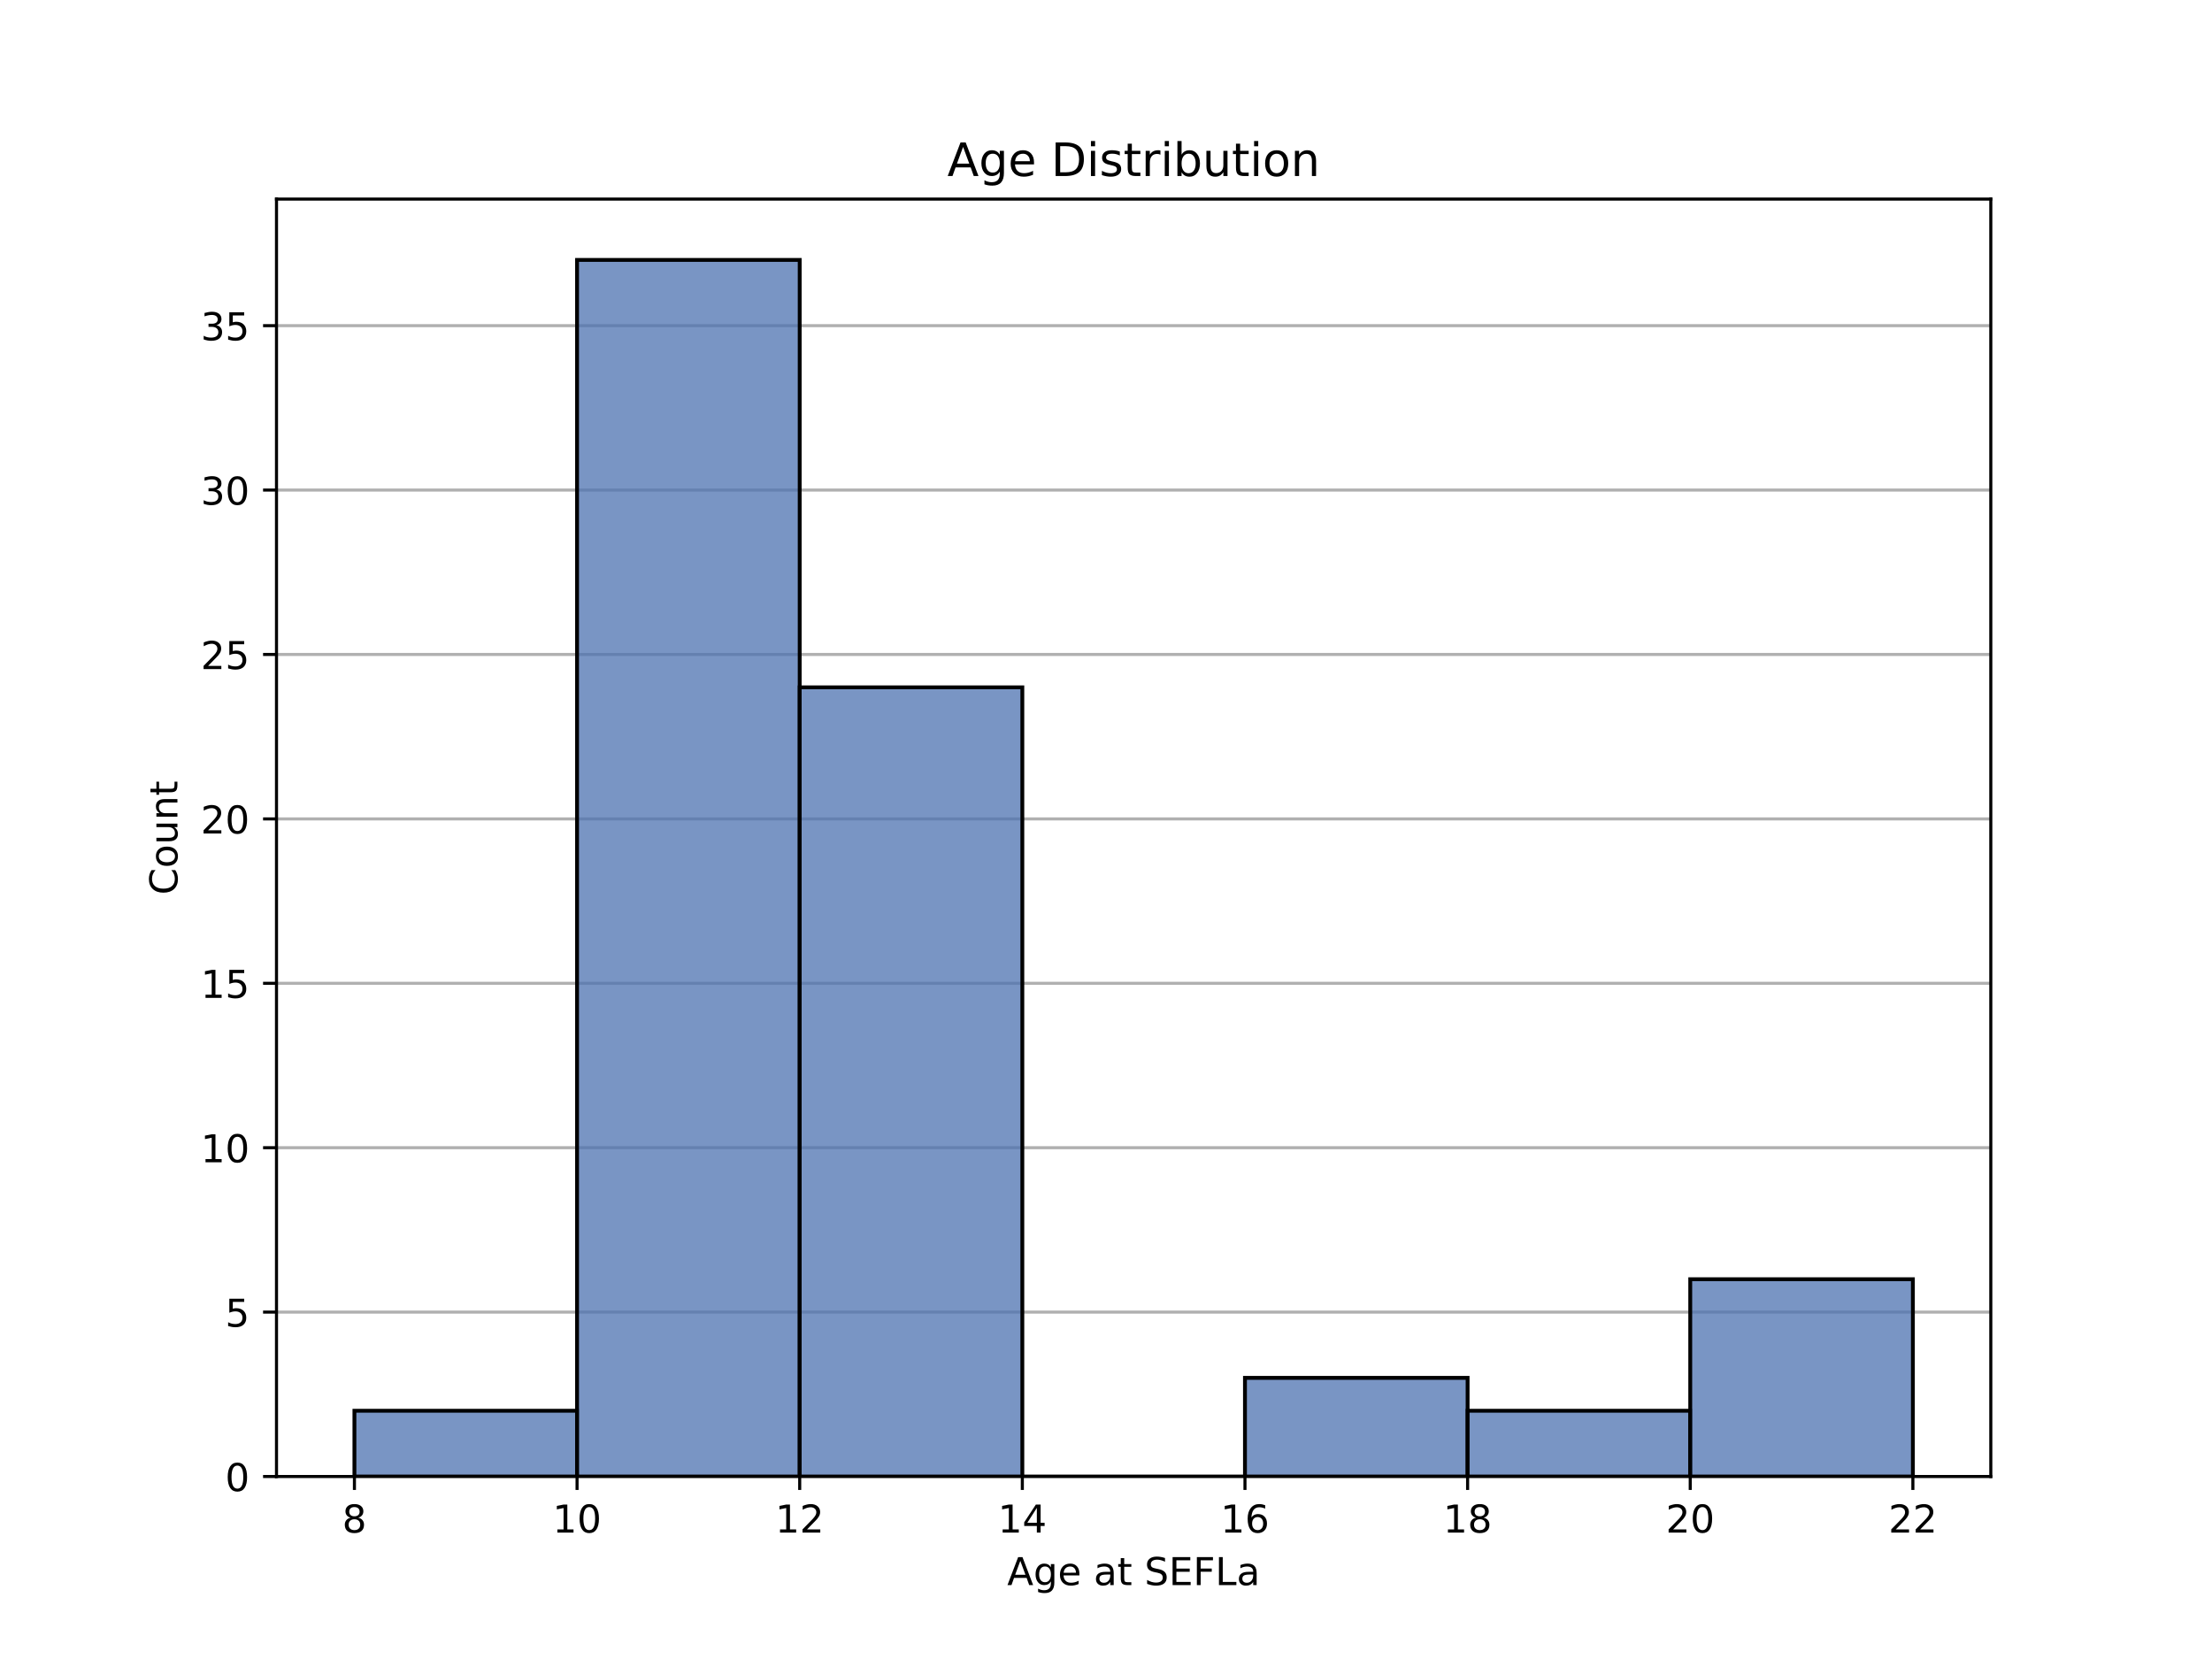
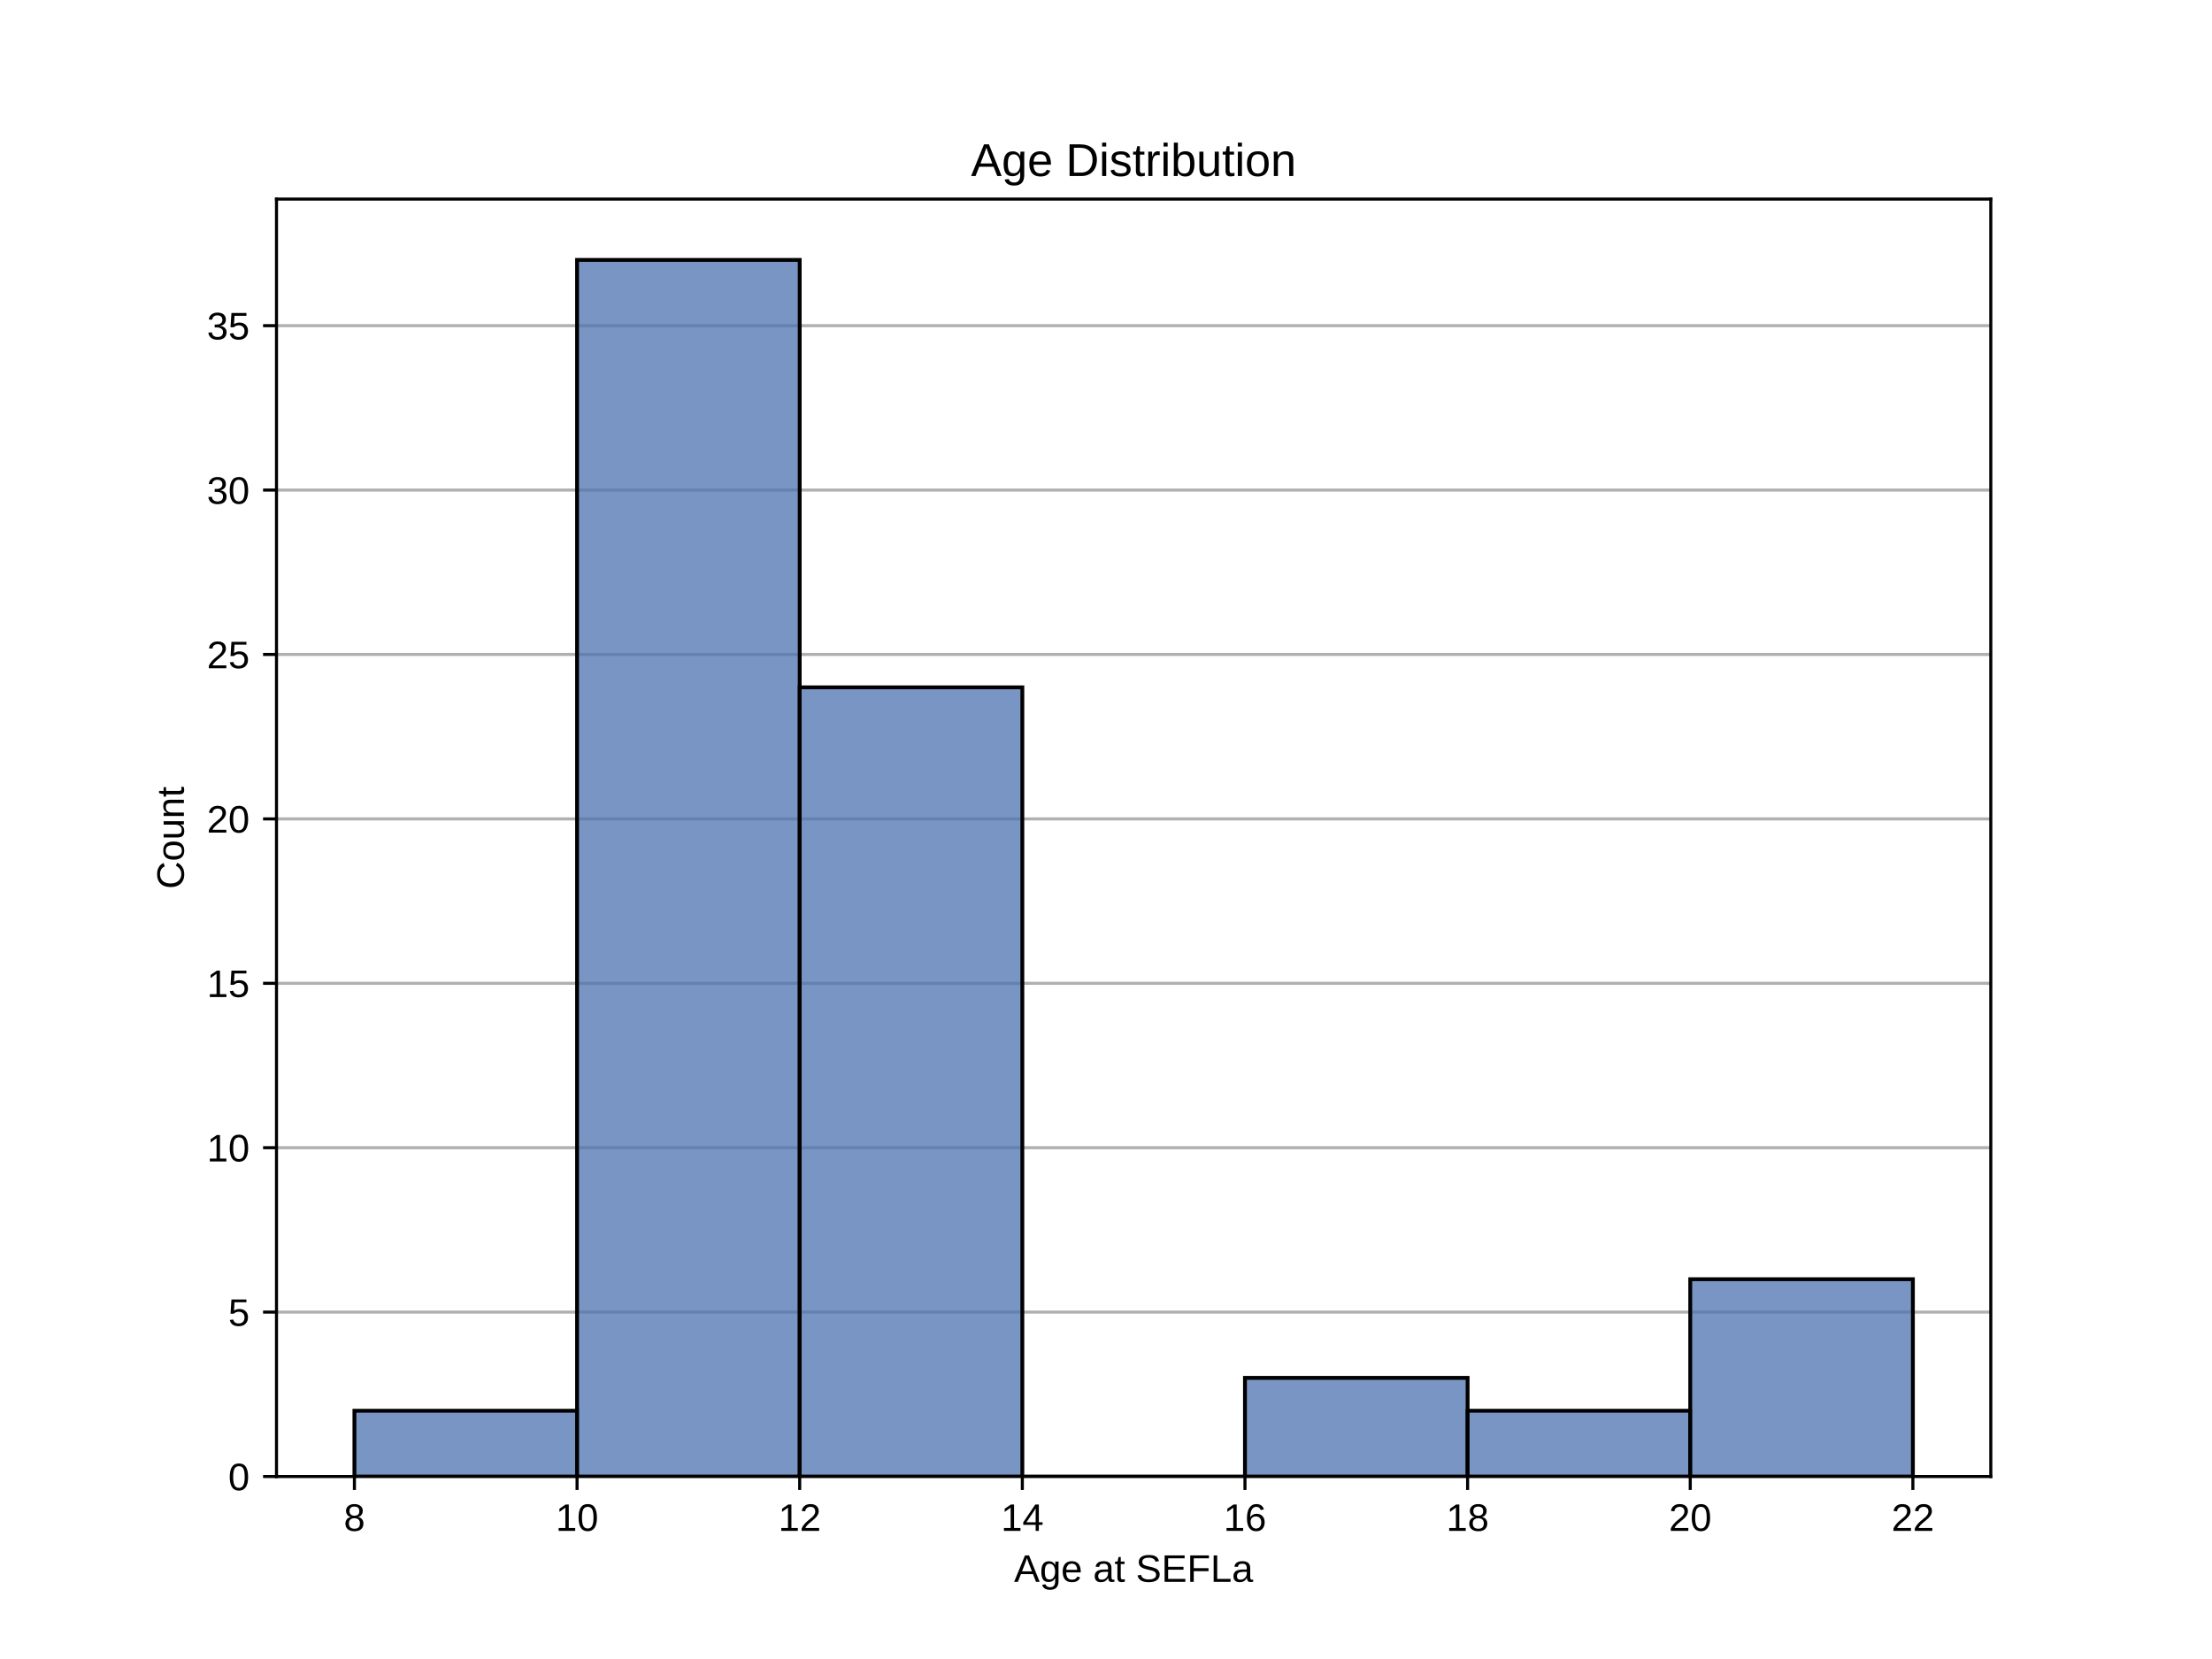
<svg xmlns="http://www.w3.org/2000/svg" xmlns:xlink="http://www.w3.org/1999/xlink" width="576pt" height="432pt" viewBox="0 0 576 432" version="1.1">
  <defs>
    <style type="text/css">*{stroke-linejoin: round; stroke-linecap: butt}</style>
  </defs>
  <g id="figure_1">
    <g id="patch_1">
      <path d="M 0 432  L 576 432  L 576 0  L 0 0  z " style="fill: #ffffff" />
    </g>
    <g id="axes_1">
      <g id="patch_2">
        <path d="M 72 384.48  L 518.4 384.48  L 518.4 51.84  L 72 51.84  z " style="fill: #ffffff" />
      </g>
      <g id="matplotlib.axis_1">
        <g id="xtick_1">
          <g id="line2d_1">
-             <path d="M 92.291 384.48  L 92.291 51.84  " clip-path="url(#p32efbaac5e)" style="fill: none; stroke: #000000; stroke-opacity: 0; stroke-width: 0.8; stroke-linecap: square" />
+             <path d="M 92.291 384.48  L 92.291 51.84  " clip-path="url(#p8a05928dc1)" style="fill: none; stroke: #000000; stroke-opacity: 0; stroke-width: 0.8; stroke-linecap: square" />
          </g>
          <g id="line2d_2">
            <defs>
-               <path id="m109234674a" d="M 0 0  L 0 3.5  " style="stroke: #000000; stroke-width: 0.8" />
+               <path id="mf468713d67" d="M 0 0  L 0 3.5  " style="stroke: #000000; stroke-width: 0.8" />
            </defs>
            <g>
-               <use xlink:href="#m109234674a" x="92.291" y="384.48" style="stroke: #000000; stroke-width: 0.8" />
+               <use xlink:href="#mf468713d67" x="92.291" y="384.48" style="stroke: #000000; stroke-width: 0.8" />
            </g>
          </g>
          <g id="text_1">
-             <g transform="translate(89.10966 399.0784) scale(0.1 -0.1)">
-               <defs>
-                 <path id="DejaVuSans-38" d="M 2034 2216  Q 1584 2216 1326 1975  Q 1069 1734 1069 1313  Q 1069 891 1326 650  Q 1584 409 2034 409  Q 2484 409 2743 651  Q 3003 894 3003 1313  Q 3003 1734 2745 1975  Q 2488 2216 2034 2216  z M 1403 2484  Q 997 2584 770 2862  Q 544 3141 544 3541  Q 544 4100 942 4425  Q 1341 4750 2034 4750  Q 2731 4750 3128 4425  Q 3525 4100 3525 3541  Q 3525 3141 3298 2862  Q 3072 2584 2669 2484  Q 3125 2378 3379 2068  Q 3634 1759 3634 1313  Q 3634 634 3220 271  Q 2806 -91 2034 -91  Q 1263 -91 848 271  Q 434 634 434 1313  Q 434 1759 690 2068  Q 947 2378 1403 2484  z M 1172 3481  Q 1172 3119 1398 2916  Q 1625 2713 2034 2713  Q 2441 2713 2670 2916  Q 2900 3119 2900 3481  Q 2900 3844 2670 4047  Q 2441 4250 2034 4250  Q 1625 4250 1398 4047  Q 1172 3844 1172 3481  z " transform="scale(0.015625)" />
-               </defs>
-               <use xlink:href="#DejaVuSans-38" />
-             </g>
+             <text style="font-size: 10px; font-family: 'Arial', 'Helvetica', 'DejaVu Sans', sans-serif; text-anchor: middle" x="92.291" y="398.638" transform="rotate(-0 92.29091 398.6378)">8</text>
          </g>
        </g>
        <g id="xtick_2">
          <g id="line2d_3">
-             <path d="M 150.265 384.48  L 150.265 51.84  " clip-path="url(#p32efbaac5e)" style="fill: none; stroke: #000000; stroke-opacity: 0; stroke-width: 0.8; stroke-linecap: square" />
+             <path d="M 150.265 384.48  L 150.265 51.84  " clip-path="url(#p8a05928dc1)" style="fill: none; stroke: #000000; stroke-opacity: 0; stroke-width: 0.8; stroke-linecap: square" />
          </g>
          <g id="line2d_4">
            <g>
-               <use xlink:href="#m109234674a" x="150.265" y="384.48" style="stroke: #000000; stroke-width: 0.8" />
+               <use xlink:href="#mf468713d67" x="150.265" y="384.48" style="stroke: #000000; stroke-width: 0.8" />
            </g>
          </g>
          <g id="text_2">
-             <g transform="translate(143.9024 399.0784) scale(0.1 -0.1)">
-               <defs>
-                 <path id="DejaVuSans-31" d="M 794 531  L 1825 531  L 1825 4091  L 703 3866  L 703 4441  L 1819 4666  L 2450 4666  L 2450 531  L 3481 531  L 3481 0  L 794 0  L 794 531  z " transform="scale(0.015625)" />
-                 <path id="DejaVuSans-30" d="M 2034 4250  Q 1547 4250 1301 3770  Q 1056 3291 1056 2328  Q 1056 1369 1301 889  Q 1547 409 2034 409  Q 2525 409 2770 889  Q 3016 1369 3016 2328  Q 3016 3291 2770 3770  Q 2525 4250 2034 4250  z M 2034 4750  Q 2819 4750 3233 4129  Q 3647 3509 3647 2328  Q 3647 1150 3233 529  Q 2819 -91 2034 -91  Q 1250 -91 836 529  Q 422 1150 422 2328  Q 422 3509 836 4129  Q 1250 4750 2034 4750  z " transform="scale(0.015625)" />
-               </defs>
-               <use xlink:href="#DejaVuSans-31" />
-               <use xlink:href="#DejaVuSans-30" x="63.623" />
-             </g>
+             <text style="font-size: 10px; font-family: 'Arial', 'Helvetica', 'DejaVu Sans', sans-serif; text-anchor: middle" x="150.265" y="398.638" transform="rotate(-0 150.2649 398.6378)">10</text>
          </g>
        </g>
        <g id="xtick_3">
          <g id="line2d_5">
-             <path d="M 208.239 384.48  L 208.239 51.84  " clip-path="url(#p32efbaac5e)" style="fill: none; stroke: #000000; stroke-opacity: 0; stroke-width: 0.8; stroke-linecap: square" />
+             <path d="M 208.239 384.48  L 208.239 51.84  " clip-path="url(#p8a05928dc1)" style="fill: none; stroke: #000000; stroke-opacity: 0; stroke-width: 0.8; stroke-linecap: square" />
          </g>
          <g id="line2d_6">
            <g>
-               <use xlink:href="#m109234674a" x="208.239" y="384.48" style="stroke: #000000; stroke-width: 0.8" />
+               <use xlink:href="#mf468713d67" x="208.239" y="384.48" style="stroke: #000000; stroke-width: 0.8" />
            </g>
          </g>
          <g id="text_3">
-             <g transform="translate(201.8765 399.0784) scale(0.1 -0.1)">
-               <defs>
-                 <path id="DejaVuSans-32" d="M 1228 531  L 3431 531  L 3431 0  L 469 0  L 469 531  Q 828 903 1448 1529  Q 2069 2156 2228 2338  Q 2531 2678 2651 2914  Q 2772 3150 2772 3378  Q 2772 3750 2511 3984  Q 2250 4219 1831 4219  Q 1534 4219 1204 4116  Q 875 4013 500 3803  L 500 4441  Q 881 4594 1212 4672  Q 1544 4750 1819 4750  Q 2544 4750 2975 4387  Q 3406 4025 3406 3419  Q 3406 3131 3298 2873  Q 3191 2616 2906 2266  Q 2828 2175 2409 1742  Q 1991 1309 1228 531  z " transform="scale(0.015625)" />
-               </defs>
-               <use xlink:href="#DejaVuSans-31" />
-               <use xlink:href="#DejaVuSans-32" x="63.623" />
-             </g>
+             <text style="font-size: 10px; font-family: 'Arial', 'Helvetica', 'DejaVu Sans', sans-serif; text-anchor: middle" x="208.239" y="398.638" transform="rotate(-0 208.239 398.6378)">12</text>
          </g>
        </g>
        <g id="xtick_4">
          <g id="line2d_7">
-             <path d="M 266.213 384.48  L 266.213 51.84  " clip-path="url(#p32efbaac5e)" style="fill: none; stroke: #000000; stroke-opacity: 0; stroke-width: 0.8; stroke-linecap: square" />
+             <path d="M 266.213 384.48  L 266.213 51.84  " clip-path="url(#p8a05928dc1)" style="fill: none; stroke: #000000; stroke-opacity: 0; stroke-width: 0.8; stroke-linecap: square" />
          </g>
          <g id="line2d_8">
            <g>
-               <use xlink:href="#m109234674a" x="266.213" y="384.48" style="stroke: #000000; stroke-width: 0.8" />
+               <use xlink:href="#mf468713d67" x="266.213" y="384.48" style="stroke: #000000; stroke-width: 0.8" />
            </g>
          </g>
          <g id="text_4">
-             <g transform="translate(259.8505 399.0784) scale(0.1 -0.1)">
-               <defs>
-                 <path id="DejaVuSans-34" d="M 2419 4116  L 825 1625  L 2419 1625  L 2419 4116  z M 2253 4666  L 3047 4666  L 3047 1625  L 3713 1625  L 3713 1100  L 3047 1100  L 3047 0  L 2419 0  L 2419 1100  L 313 1100  L 313 1709  L 2253 4666  z " transform="scale(0.015625)" />
-               </defs>
-               <use xlink:href="#DejaVuSans-31" />
-               <use xlink:href="#DejaVuSans-34" x="63.623" />
-             </g>
+             <text style="font-size: 10px; font-family: 'Arial', 'Helvetica', 'DejaVu Sans', sans-serif; text-anchor: middle" x="266.213" y="398.638" transform="rotate(-0 266.213 398.6378)">14</text>
          </g>
        </g>
        <g id="xtick_5">
          <g id="line2d_9">
-             <path d="M 324.187 384.48  L 324.187 51.84  " clip-path="url(#p32efbaac5e)" style="fill: none; stroke: #000000; stroke-opacity: 0; stroke-width: 0.8; stroke-linecap: square" />
+             <path d="M 324.187 384.48  L 324.187 51.84  " clip-path="url(#p8a05928dc1)" style="fill: none; stroke: #000000; stroke-opacity: 0; stroke-width: 0.8; stroke-linecap: square" />
          </g>
          <g id="line2d_10">
            <g>
-               <use xlink:href="#m109234674a" x="324.187" y="384.48" style="stroke: #000000; stroke-width: 0.8" />
+               <use xlink:href="#mf468713d67" x="324.187" y="384.48" style="stroke: #000000; stroke-width: 0.8" />
            </g>
          </g>
          <g id="text_5">
-             <g transform="translate(317.8245 399.0784) scale(0.1 -0.1)">
-               <defs>
-                 <path id="DejaVuSans-36" d="M 2113 2584  Q 1688 2584 1439 2293  Q 1191 2003 1191 1497  Q 1191 994 1439 701  Q 1688 409 2113 409  Q 2538 409 2786 701  Q 3034 994 3034 1497  Q 3034 2003 2786 2293  Q 2538 2584 2113 2584  z M 3366 4563  L 3366 3988  Q 3128 4100 2886 4159  Q 2644 4219 2406 4219  Q 1781 4219 1451 3797  Q 1122 3375 1075 2522  Q 1259 2794 1537 2939  Q 1816 3084 2150 3084  Q 2853 3084 3261 2657  Q 3669 2231 3669 1497  Q 3669 778 3244 343  Q 2819 -91 2113 -91  Q 1303 -91 875 529  Q 447 1150 447 2328  Q 447 3434 972 4092  Q 1497 4750 2381 4750  Q 2619 4750 2861 4703  Q 3103 4656 3366 4563  z " transform="scale(0.015625)" />
-               </defs>
-               <use xlink:href="#DejaVuSans-31" />
-               <use xlink:href="#DejaVuSans-36" x="63.623" />
-             </g>
+             <text style="font-size: 10px; font-family: 'Arial', 'Helvetica', 'DejaVu Sans', sans-serif; text-anchor: middle" x="324.187" y="398.638" transform="rotate(-0 324.187 398.6378)">16</text>
          </g>
        </g>
        <g id="xtick_6">
          <g id="line2d_11">
-             <path d="M 382.161 384.48  L 382.161 51.84  " clip-path="url(#p32efbaac5e)" style="fill: none; stroke: #000000; stroke-opacity: 0; stroke-width: 0.8; stroke-linecap: square" />
+             <path d="M 382.161 384.48  L 382.161 51.84  " clip-path="url(#p8a05928dc1)" style="fill: none; stroke: #000000; stroke-opacity: 0; stroke-width: 0.8; stroke-linecap: square" />
          </g>
          <g id="line2d_12">
            <g>
-               <use xlink:href="#m109234674a" x="382.161" y="384.48" style="stroke: #000000; stroke-width: 0.8" />
+               <use xlink:href="#mf468713d67" x="382.161" y="384.48" style="stroke: #000000; stroke-width: 0.8" />
            </g>
          </g>
          <g id="text_6">
-             <g transform="translate(375.7985 399.0784) scale(0.1 -0.1)">
-               <use xlink:href="#DejaVuSans-31" />
-               <use xlink:href="#DejaVuSans-38" x="63.623" />
-             </g>
+             <text style="font-size: 10px; font-family: 'Arial', 'Helvetica', 'DejaVu Sans', sans-serif; text-anchor: middle" x="382.161" y="398.638" transform="rotate(-0 382.161 398.6378)">18</text>
          </g>
        </g>
        <g id="xtick_7">
          <g id="line2d_13">
-             <path d="M 440.135 384.48  L 440.135 51.84  " clip-path="url(#p32efbaac5e)" style="fill: none; stroke: #000000; stroke-opacity: 0; stroke-width: 0.8; stroke-linecap: square" />
+             <path d="M 440.135 384.48  L 440.135 51.84  " clip-path="url(#p8a05928dc1)" style="fill: none; stroke: #000000; stroke-opacity: 0; stroke-width: 0.8; stroke-linecap: square" />
          </g>
          <g id="line2d_14">
            <g>
-               <use xlink:href="#m109234674a" x="440.135" y="384.48" style="stroke: #000000; stroke-width: 0.8" />
+               <use xlink:href="#mf468713d67" x="440.135" y="384.48" style="stroke: #000000; stroke-width: 0.8" />
            </g>
          </g>
          <g id="text_7">
-             <g transform="translate(433.7726 399.0784) scale(0.1 -0.1)">
-               <use xlink:href="#DejaVuSans-32" />
-               <use xlink:href="#DejaVuSans-30" x="63.623" />
-             </g>
+             <text style="font-size: 10px; font-family: 'Arial', 'Helvetica', 'DejaVu Sans', sans-serif; text-anchor: middle" x="440.135" y="398.638" transform="rotate(-0 440.1351 398.6378)">20</text>
          </g>
        </g>
        <g id="xtick_8">
          <g id="line2d_15">
-             <path d="M 498.109 384.48  L 498.109 51.84  " clip-path="url(#p32efbaac5e)" style="fill: none; stroke: #000000; stroke-opacity: 0; stroke-width: 0.8; stroke-linecap: square" />
+             <path d="M 498.109 384.48  L 498.109 51.84  " clip-path="url(#p8a05928dc1)" style="fill: none; stroke: #000000; stroke-opacity: 0; stroke-width: 0.8; stroke-linecap: square" />
          </g>
          <g id="line2d_16">
            <g>
-               <use xlink:href="#m109234674a" x="498.109" y="384.48" style="stroke: #000000; stroke-width: 0.8" />
+               <use xlink:href="#mf468713d67" x="498.109" y="384.48" style="stroke: #000000; stroke-width: 0.8" />
            </g>
          </g>
          <g id="text_8">
-             <g transform="translate(491.7466 399.0784) scale(0.1 -0.1)">
-               <use xlink:href="#DejaVuSans-32" />
-               <use xlink:href="#DejaVuSans-32" x="63.623" />
-             </g>
+             <text style="font-size: 10px; font-family: 'Arial', 'Helvetica', 'DejaVu Sans', sans-serif; text-anchor: middle" x="498.109" y="398.638" transform="rotate(-0 498.1091 398.6378)">22</text>
          </g>
        </g>
        <g id="text_9">
-           <g transform="translate(262.2672 412.7566) scale(0.1 -0.1)">
-             <defs>
-               <path id="DejaVuSans-41" d="M 2188 4044  L 1331 1722  L 3047 1722  L 2188 4044  z M 1831 4666  L 2547 4666  L 4325 0  L 3669 0  L 3244 1197  L 1141 1197  L 716 0  L 50 0  L 1831 4666  z " transform="scale(0.015625)" />
-               <path id="DejaVuSans-67" d="M 2906 1791  Q 2906 2416 2648 2759  Q 2391 3103 1925 3103  Q 1463 3103 1205 2759  Q 947 2416 947 1791  Q 947 1169 1205 825  Q 1463 481 1925 481  Q 2391 481 2648 825  Q 2906 1169 2906 1791  z M 3481 434  Q 3481 -459 3084 -895  Q 2688 -1331 1869 -1331  Q 1566 -1331 1297 -1286  Q 1028 -1241 775 -1147  L 775 -588  Q 1028 -725 1275 -790  Q 1522 -856 1778 -856  Q 2344 -856 2625 -561  Q 2906 -266 2906 331  L 2906 616  Q 2728 306 2450 153  Q 2172 0 1784 0  Q 1141 0 747 490  Q 353 981 353 1791  Q 353 2603 747 3093  Q 1141 3584 1784 3584  Q 2172 3584 2450 3431  Q 2728 3278 2906 2969  L 2906 3500  L 3481 3500  L 3481 434  z " transform="scale(0.015625)" />
-               <path id="DejaVuSans-65" d="M 3597 1894  L 3597 1613  L 953 1613  Q 991 1019 1311 708  Q 1631 397 2203 397  Q 2534 397 2845 478  Q 3156 559 3463 722  L 3463 178  Q 3153 47 2828 -22  Q 2503 -91 2169 -91  Q 1331 -91 842 396  Q 353 884 353 1716  Q 353 2575 817 3079  Q 1281 3584 2069 3584  Q 2775 3584 3186 3129  Q 3597 2675 3597 1894  z M 3022 2063  Q 3016 2534 2758 2815  Q 2500 3097 2075 3097  Q 1594 3097 1305 2825  Q 1016 2553 972 2059  L 3022 2063  z " transform="scale(0.015625)" />
-               <path id="DejaVuSans-20" transform="scale(0.015625)" />
-               <path id="DejaVuSans-61" d="M 2194 1759  Q 1497 1759 1228 1600  Q 959 1441 959 1056  Q 959 750 1161 570  Q 1363 391 1709 391  Q 2188 391 2477 730  Q 2766 1069 2766 1631  L 2766 1759  L 2194 1759  z M 3341 1997  L 3341 0  L 2766 0  L 2766 531  Q 2569 213 2275 61  Q 1981 -91 1556 -91  Q 1019 -91 701 211  Q 384 513 384 1019  Q 384 1609 779 1909  Q 1175 2209 1959 2209  L 2766 2209  L 2766 2266  Q 2766 2663 2505 2880  Q 2244 3097 1772 3097  Q 1472 3097 1187 3025  Q 903 2953 641 2809  L 641 3341  Q 956 3463 1253 3523  Q 1550 3584 1831 3584  Q 2591 3584 2966 3190  Q 3341 2797 3341 1997  z " transform="scale(0.015625)" />
-               <path id="DejaVuSans-74" d="M 1172 4494  L 1172 3500  L 2356 3500  L 2356 3053  L 1172 3053  L 1172 1153  Q 1172 725 1289 603  Q 1406 481 1766 481  L 2356 481  L 2356 0  L 1766 0  Q 1100 0 847 248  Q 594 497 594 1153  L 594 3053  L 172 3053  L 172 3500  L 594 3500  L 594 4494  L 1172 4494  z " transform="scale(0.015625)" />
-               <path id="DejaVuSans-53" d="M 3425 4513  L 3425 3897  Q 3066 4069 2747 4153  Q 2428 4238 2131 4238  Q 1616 4238 1336 4038  Q 1056 3838 1056 3469  Q 1056 3159 1242 3001  Q 1428 2844 1947 2747  L 2328 2669  Q 3034 2534 3370 2195  Q 3706 1856 3706 1288  Q 3706 609 3251 259  Q 2797 -91 1919 -91  Q 1588 -91 1214 -16  Q 841 59 441 206  L 441 856  Q 825 641 1194 531  Q 1563 422 1919 422  Q 2459 422 2753 634  Q 3047 847 3047 1241  Q 3047 1584 2836 1778  Q 2625 1972 2144 2069  L 1759 2144  Q 1053 2284 737 2584  Q 422 2884 422 3419  Q 422 4038 858 4394  Q 1294 4750 2059 4750  Q 2388 4750 2728 4690  Q 3069 4631 3425 4513  z " transform="scale(0.015625)" />
-               <path id="DejaVuSans-45" d="M 628 4666  L 3578 4666  L 3578 4134  L 1259 4134  L 1259 2753  L 3481 2753  L 3481 2222  L 1259 2222  L 1259 531  L 3634 531  L 3634 0  L 628 0  L 628 4666  z " transform="scale(0.015625)" />
-               <path id="DejaVuSans-46" d="M 628 4666  L 3309 4666  L 3309 4134  L 1259 4134  L 1259 2759  L 3109 2759  L 3109 2228  L 1259 2228  L 1259 0  L 628 0  L 628 4666  z " transform="scale(0.015625)" />
-               <path id="DejaVuSans-4c" d="M 628 4666  L 1259 4666  L 1259 531  L 3531 531  L 3531 0  L 628 0  L 628 4666  z " transform="scale(0.015625)" />
-             </defs>
-             <use xlink:href="#DejaVuSans-41" />
-             <use xlink:href="#DejaVuSans-67" x="68.408" />
-             <use xlink:href="#DejaVuSans-65" x="131.885" />
-             <use xlink:href="#DejaVuSans-20" x="193.408" />
-             <use xlink:href="#DejaVuSans-61" x="225.195" />
-             <use xlink:href="#DejaVuSans-74" x="286.475" />
-             <use xlink:href="#DejaVuSans-20" x="325.684" />
-             <use xlink:href="#DejaVuSans-53" x="357.471" />
-             <use xlink:href="#DejaVuSans-45" x="420.947" />
-             <use xlink:href="#DejaVuSans-46" x="484.131" />
-             <use xlink:href="#DejaVuSans-4c" x="541.65" />
-             <use xlink:href="#DejaVuSans-61" x="597.363" />
-           </g>
+           <text style="font-size: 10px; font-family: 'Arial', 'Helvetica', 'DejaVu Sans', sans-serif; text-anchor: middle" x="295.2" y="411.905" transform="rotate(-0 295.2 411.905)">Age at SEFLa</text>
        </g>
      </g>
      <g id="matplotlib.axis_2">
        <g id="ytick_1">
          <g id="line2d_17">
-             <path d="M 72 384.48  L 518.4 384.48  " clip-path="url(#p32efbaac5e)" style="fill: none; stroke: #b0b0b0; stroke-width: 0.8; stroke-linecap: square" />
+             <path d="M 72 384.48  L 518.4 384.48  " clip-path="url(#p8a05928dc1)" style="fill: none; stroke: #b0b0b0; stroke-width: 0.8; stroke-linecap: square" />
          </g>
          <g id="line2d_18">
            <defs>
-               <path id="m7b64bac2c8" d="M 0 0  L -3.5 0  " style="stroke: #000000; stroke-width: 0.8" />
+               <path id="mc7d4b29133" d="M 0 0  L -3.5 0  " style="stroke: #000000; stroke-width: 0.8" />
            </defs>
            <g>
-               <use xlink:href="#m7b64bac2c8" x="72" y="384.48" style="stroke: #000000; stroke-width: 0.8" />
+               <use xlink:href="#mc7d4b29133" x="72" y="384.48" style="stroke: #000000; stroke-width: 0.8" />
            </g>
          </g>
          <g id="text_10">
-             <g transform="translate(58.6375 388.2792) scale(0.1 -0.1)">
-               <use xlink:href="#DejaVuSans-30" />
-             </g>
+             <text style="font-size: 10px; font-family: 'Arial', 'Helvetica', 'DejaVu Sans', sans-serif; text-anchor: end" x="65" y="388.059" transform="rotate(-0 65 388.0589)">0</text>
          </g>
        </g>
        <g id="ytick_2">
          <g id="line2d_19">
-             <path d="M 72 341.669  L 518.4 341.669  " clip-path="url(#p32efbaac5e)" style="fill: none; stroke: #b0b0b0; stroke-width: 0.8; stroke-linecap: square" />
+             <path d="M 72 341.669  L 518.4 341.669  " clip-path="url(#p8a05928dc1)" style="fill: none; stroke: #b0b0b0; stroke-width: 0.8; stroke-linecap: square" />
          </g>
          <g id="line2d_20">
            <g>
-               <use xlink:href="#m7b64bac2c8" x="72" y="341.669" style="stroke: #000000; stroke-width: 0.8" />
+               <use xlink:href="#mc7d4b29133" x="72" y="341.669" style="stroke: #000000; stroke-width: 0.8" />
            </g>
          </g>
          <g id="text_11">
-             <g transform="translate(58.6375 345.4684) scale(0.1 -0.1)">
-               <defs>
-                 <path id="DejaVuSans-35" d="M 691 4666  L 3169 4666  L 3169 4134  L 1269 4134  L 1269 2991  Q 1406 3038 1543 3061  Q 1681 3084 1819 3084  Q 2600 3084 3056 2656  Q 3513 2228 3513 1497  Q 3513 744 3044 326  Q 2575 -91 1722 -91  Q 1428 -91 1123 -41  Q 819 9 494 109  L 494 744  Q 775 591 1075 516  Q 1375 441 1709 441  Q 2250 441 2565 725  Q 2881 1009 2881 1497  Q 2881 1984 2565 2268  Q 2250 2553 1709 2553  Q 1456 2553 1204 2497  Q 953 2441 691 2322  L 691 4666  z " transform="scale(0.015625)" />
-               </defs>
-               <use xlink:href="#DejaVuSans-35" />
-             </g>
+             <text style="font-size: 10px; font-family: 'Arial', 'Helvetica', 'DejaVu Sans', sans-serif; text-anchor: end" x="65" y="345.248" transform="rotate(-0 65 345.2481)">5</text>
          </g>
        </g>
        <g id="ytick_3">
          <g id="line2d_21">
-             <path d="M 72 298.858  L 518.4 298.858  " clip-path="url(#p32efbaac5e)" style="fill: none; stroke: #b0b0b0; stroke-width: 0.8; stroke-linecap: square" />
+             <path d="M 72 298.858  L 518.4 298.858  " clip-path="url(#p8a05928dc1)" style="fill: none; stroke: #b0b0b0; stroke-width: 0.8; stroke-linecap: square" />
          </g>
          <g id="line2d_22">
            <g>
-               <use xlink:href="#m7b64bac2c8" x="72" y="298.858" style="stroke: #000000; stroke-width: 0.8" />
+               <use xlink:href="#mc7d4b29133" x="72" y="298.858" style="stroke: #000000; stroke-width: 0.8" />
            </g>
          </g>
          <g id="text_12">
-             <g transform="translate(52.275 302.6576) scale(0.1 -0.1)">
-               <use xlink:href="#DejaVuSans-31" />
-               <use xlink:href="#DejaVuSans-30" x="63.623" />
-             </g>
+             <text style="font-size: 10px; font-family: 'Arial', 'Helvetica', 'DejaVu Sans', sans-serif; text-anchor: end" x="65" y="302.437" transform="rotate(-0 65 302.4373)">10</text>
          </g>
        </g>
        <g id="ytick_4">
          <g id="line2d_23">
-             <path d="M 72 256.048  L 518.4 256.048  " clip-path="url(#p32efbaac5e)" style="fill: none; stroke: #b0b0b0; stroke-width: 0.8; stroke-linecap: square" />
+             <path d="M 72 256.048  L 518.4 256.048  " clip-path="url(#p8a05928dc1)" style="fill: none; stroke: #b0b0b0; stroke-width: 0.8; stroke-linecap: square" />
          </g>
          <g id="line2d_24">
            <g>
-               <use xlink:href="#m7b64bac2c8" x="72" y="256.048" style="stroke: #000000; stroke-width: 0.8" />
+               <use xlink:href="#mc7d4b29133" x="72" y="256.048" style="stroke: #000000; stroke-width: 0.8" />
            </g>
          </g>
          <g id="text_13">
-             <g transform="translate(52.275 259.8468) scale(0.1 -0.1)">
-               <use xlink:href="#DejaVuSans-31" />
-               <use xlink:href="#DejaVuSans-35" x="63.623" />
-             </g>
+             <text style="font-size: 10px; font-family: 'Arial', 'Helvetica', 'DejaVu Sans', sans-serif; text-anchor: end" x="65" y="259.626" transform="rotate(-0 65 259.6265)">15</text>
          </g>
        </g>
        <g id="ytick_5">
          <g id="line2d_25">
-             <path d="M 72 213.237  L 518.4 213.237  " clip-path="url(#p32efbaac5e)" style="fill: none; stroke: #b0b0b0; stroke-width: 0.8; stroke-linecap: square" />
+             <path d="M 72 213.237  L 518.4 213.237  " clip-path="url(#p8a05928dc1)" style="fill: none; stroke: #b0b0b0; stroke-width: 0.8; stroke-linecap: square" />
          </g>
          <g id="line2d_26">
            <g>
-               <use xlink:href="#m7b64bac2c8" x="72" y="213.237" style="stroke: #000000; stroke-width: 0.8" />
+               <use xlink:href="#mc7d4b29133" x="72" y="213.237" style="stroke: #000000; stroke-width: 0.8" />
            </g>
          </g>
          <g id="text_14">
-             <g transform="translate(52.275 217.036) scale(0.1 -0.1)">
-               <use xlink:href="#DejaVuSans-32" />
-               <use xlink:href="#DejaVuSans-30" x="63.623" />
-             </g>
+             <text style="font-size: 10px; font-family: 'Arial', 'Helvetica', 'DejaVu Sans', sans-serif; text-anchor: end" x="65" y="216.816" transform="rotate(-0 65 216.8157)">20</text>
          </g>
        </g>
        <g id="ytick_6">
          <g id="line2d_27">
-             <path d="M 72 170.426  L 518.4 170.426  " clip-path="url(#p32efbaac5e)" style="fill: none; stroke: #b0b0b0; stroke-width: 0.8; stroke-linecap: square" />
+             <path d="M 72 170.426  L 518.4 170.426  " clip-path="url(#p8a05928dc1)" style="fill: none; stroke: #b0b0b0; stroke-width: 0.8; stroke-linecap: square" />
          </g>
          <g id="line2d_28">
            <g>
-               <use xlink:href="#m7b64bac2c8" x="72" y="170.426" style="stroke: #000000; stroke-width: 0.8" />
+               <use xlink:href="#mc7d4b29133" x="72" y="170.426" style="stroke: #000000; stroke-width: 0.8" />
            </g>
          </g>
          <g id="text_15">
-             <g transform="translate(52.275 174.2252) scale(0.1 -0.1)">
-               <use xlink:href="#DejaVuSans-32" />
-               <use xlink:href="#DejaVuSans-35" x="63.623" />
-             </g>
+             <text style="font-size: 10px; font-family: 'Arial', 'Helvetica', 'DejaVu Sans', sans-serif; text-anchor: end" x="65" y="174.005" transform="rotate(-0 65 174.0049)">25</text>
          </g>
        </g>
        <g id="ytick_7">
          <g id="line2d_29">
-             <path d="M 72 127.615  L 518.4 127.615  " clip-path="url(#p32efbaac5e)" style="fill: none; stroke: #b0b0b0; stroke-width: 0.8; stroke-linecap: square" />
+             <path d="M 72 127.615  L 518.4 127.615  " clip-path="url(#p8a05928dc1)" style="fill: none; stroke: #b0b0b0; stroke-width: 0.8; stroke-linecap: square" />
          </g>
          <g id="line2d_30">
            <g>
-               <use xlink:href="#m7b64bac2c8" x="72" y="127.615" style="stroke: #000000; stroke-width: 0.8" />
+               <use xlink:href="#mc7d4b29133" x="72" y="127.615" style="stroke: #000000; stroke-width: 0.8" />
            </g>
          </g>
          <g id="text_16">
-             <g transform="translate(52.275 131.4144) scale(0.1 -0.1)">
-               <defs>
-                 <path id="DejaVuSans-33" d="M 2597 2516  Q 3050 2419 3304 2112  Q 3559 1806 3559 1356  Q 3559 666 3084 287  Q 2609 -91 1734 -91  Q 1441 -91 1130 -33  Q 819 25 488 141  L 488 750  Q 750 597 1062 519  Q 1375 441 1716 441  Q 2309 441 2620 675  Q 2931 909 2931 1356  Q 2931 1769 2642 2001  Q 2353 2234 1838 2234  L 1294 2234  L 1294 2753  L 1863 2753  Q 2328 2753 2575 2939  Q 2822 3125 2822 3475  Q 2822 3834 2567 4026  Q 2313 4219 1838 4219  Q 1578 4219 1281 4162  Q 984 4106 628 3988  L 628 4550  Q 988 4650 1302 4700  Q 1616 4750 1894 4750  Q 2613 4750 3031 4423  Q 3450 4097 3450 3541  Q 3450 3153 3228 2886  Q 3006 2619 2597 2516  z " transform="scale(0.015625)" />
-               </defs>
-               <use xlink:href="#DejaVuSans-33" />
-               <use xlink:href="#DejaVuSans-30" x="63.623" />
-             </g>
+             <text style="font-size: 10px; font-family: 'Arial', 'Helvetica', 'DejaVu Sans', sans-serif; text-anchor: end" x="65" y="131.194" transform="rotate(-0 65 131.194)">30</text>
          </g>
        </g>
        <g id="ytick_8">
          <g id="line2d_31">
-             <path d="M 72 84.804  L 518.4 84.804  " clip-path="url(#p32efbaac5e)" style="fill: none; stroke: #b0b0b0; stroke-width: 0.8; stroke-linecap: square" />
+             <path d="M 72 84.804  L 518.4 84.804  " clip-path="url(#p8a05928dc1)" style="fill: none; stroke: #b0b0b0; stroke-width: 0.8; stroke-linecap: square" />
          </g>
          <g id="line2d_32">
            <g>
-               <use xlink:href="#m7b64bac2c8" x="72" y="84.804" style="stroke: #000000; stroke-width: 0.8" />
+               <use xlink:href="#mc7d4b29133" x="72" y="84.804" style="stroke: #000000; stroke-width: 0.8" />
            </g>
          </g>
          <g id="text_17">
-             <g transform="translate(52.275 88.60354) scale(0.1 -0.1)">
-               <use xlink:href="#DejaVuSans-33" />
-               <use xlink:href="#DejaVuSans-35" x="63.623" />
-             </g>
+             <text style="font-size: 10px; font-family: 'Arial', 'Helvetica', 'DejaVu Sans', sans-serif; text-anchor: end" x="65" y="88.383" transform="rotate(-0 65 88.38323)">35</text>
          </g>
        </g>
        <g id="text_18">
-           <g transform="translate(46.19531 233.0084) rotate(-90) scale(0.1 -0.1)">
-             <defs>
-               <path id="DejaVuSans-43" d="M 4122 4306  L 4122 3641  Q 3803 3938 3442 4084  Q 3081 4231 2675 4231  Q 1875 4231 1450 3742  Q 1025 3253 1025 2328  Q 1025 1406 1450 917  Q 1875 428 2675 428  Q 3081 428 3442 575  Q 3803 722 4122 1019  L 4122 359  Q 3791 134 3420 21  Q 3050 -91 2638 -91  Q 1578 -91 968 557  Q 359 1206 359 2328  Q 359 3453 968 4101  Q 1578 4750 2638 4750  Q 3056 4750 3426 4639  Q 3797 4528 4122 4306  z " transform="scale(0.015625)" />
-               <path id="DejaVuSans-6f" d="M 1959 3097  Q 1497 3097 1228 2736  Q 959 2375 959 1747  Q 959 1119 1226 758  Q 1494 397 1959 397  Q 2419 397 2687 759  Q 2956 1122 2956 1747  Q 2956 2369 2687 2733  Q 2419 3097 1959 3097  z M 1959 3584  Q 2709 3584 3137 3096  Q 3566 2609 3566 1747  Q 3566 888 3137 398  Q 2709 -91 1959 -91  Q 1206 -91 779 398  Q 353 888 353 1747  Q 353 2609 779 3096  Q 1206 3584 1959 3584  z " transform="scale(0.015625)" />
-               <path id="DejaVuSans-75" d="M 544 1381  L 544 3500  L 1119 3500  L 1119 1403  Q 1119 906 1312 657  Q 1506 409 1894 409  Q 2359 409 2629 706  Q 2900 1003 2900 1516  L 2900 3500  L 3475 3500  L 3475 0  L 2900 0  L 2900 538  Q 2691 219 2414 64  Q 2138 -91 1772 -91  Q 1169 -91 856 284  Q 544 659 544 1381  z M 1991 3584  L 1991 3584  z " transform="scale(0.015625)" />
-               <path id="DejaVuSans-6e" d="M 3513 2113  L 3513 0  L 2938 0  L 2938 2094  Q 2938 2591 2744 2837  Q 2550 3084 2163 3084  Q 1697 3084 1428 2787  Q 1159 2491 1159 1978  L 1159 0  L 581 0  L 581 3500  L 1159 3500  L 1159 2956  Q 1366 3272 1645 3428  Q 1925 3584 2291 3584  Q 2894 3584 3203 3211  Q 3513 2838 3513 2113  z " transform="scale(0.015625)" />
-             </defs>
-             <use xlink:href="#DejaVuSans-43" />
-             <use xlink:href="#DejaVuSans-6f" x="69.824" />
-             <use xlink:href="#DejaVuSans-75" x="131.006" />
-             <use xlink:href="#DejaVuSans-6e" x="194.385" />
-             <use xlink:href="#DejaVuSans-74" x="257.764" />
-           </g>
+           <text style="font-size: 10px; font-family: 'Arial', 'Helvetica', 'DejaVu Sans', sans-serif; text-anchor: middle" x="47.891" y="218.16" transform="rotate(-90 47.89062 218.16)">Count</text>
        </g>
      </g>
      <g id="patch_3">
-         <path d="M 92.291 384.48  L 150.265 384.48  L 150.265 367.356  L 92.291 367.356  z " clip-path="url(#p32efbaac5e)" style="fill: #4c72b0; fill-opacity: 0.75; stroke: #000000; stroke-linejoin: miter" />
+         <path d="M 92.291 384.48  L 150.265 384.48  L 150.265 367.356  L 92.291 367.356  z " clip-path="url(#p8a05928dc1)" style="fill: #4c72b0; fill-opacity: 0.75; stroke: #000000; stroke-linejoin: miter" />
      </g>
      <g id="patch_4">
-         <path d="M 150.265 384.48  L 208.239 384.48  L 208.239 67.68  L 150.265 67.68  z " clip-path="url(#p32efbaac5e)" style="fill: #4c72b0; fill-opacity: 0.75; stroke: #000000; stroke-linejoin: miter" />
+         <path d="M 150.265 384.48  L 208.239 384.48  L 208.239 67.68  L 150.265 67.68  z " clip-path="url(#p8a05928dc1)" style="fill: #4c72b0; fill-opacity: 0.75; stroke: #000000; stroke-linejoin: miter" />
      </g>
      <g id="patch_5">
-         <path d="M 208.239 384.48  L 266.213 384.48  L 266.213 178.988  L 208.239 178.988  z " clip-path="url(#p32efbaac5e)" style="fill: #4c72b0; fill-opacity: 0.75; stroke: #000000; stroke-linejoin: miter" />
+         <path d="M 208.239 384.48  L 266.213 384.48  L 266.213 178.988  L 208.239 178.988  z " clip-path="url(#p8a05928dc1)" style="fill: #4c72b0; fill-opacity: 0.75; stroke: #000000; stroke-linejoin: miter" />
      </g>
      <g id="patch_6">
-         <path d="M 266.213 384.48  L 324.187 384.48  L 324.187 384.48  L 266.213 384.48  z " clip-path="url(#p32efbaac5e)" style="fill: #4c72b0; fill-opacity: 0.75; stroke: #000000; stroke-linejoin: miter" />
+         <path d="M 266.213 384.48  L 324.187 384.48  L 324.187 384.48  L 266.213 384.48  z " clip-path="url(#p8a05928dc1)" style="fill: #4c72b0; fill-opacity: 0.75; stroke: #000000; stroke-linejoin: miter" />
      </g>
      <g id="patch_7">
-         <path d="M 324.187 384.48  L 382.161 384.48  L 382.161 358.794  L 324.187 358.794  z " clip-path="url(#p32efbaac5e)" style="fill: #4c72b0; fill-opacity: 0.75; stroke: #000000; stroke-linejoin: miter" />
+         <path d="M 324.187 384.48  L 382.161 384.48  L 382.161 358.794  L 324.187 358.794  z " clip-path="url(#p8a05928dc1)" style="fill: #4c72b0; fill-opacity: 0.75; stroke: #000000; stroke-linejoin: miter" />
      </g>
      <g id="patch_8">
-         <path d="M 382.161 384.48  L 440.135 384.48  L 440.135 367.356  L 382.161 367.356  z " clip-path="url(#p32efbaac5e)" style="fill: #4c72b0; fill-opacity: 0.75; stroke: #000000; stroke-linejoin: miter" />
+         <path d="M 382.161 384.48  L 440.135 384.48  L 440.135 367.356  L 382.161 367.356  z " clip-path="url(#p8a05928dc1)" style="fill: #4c72b0; fill-opacity: 0.75; stroke: #000000; stroke-linejoin: miter" />
      </g>
      <g id="patch_9">
-         <path d="M 440.135 384.48  L 498.109 384.48  L 498.109 333.107  L 440.135 333.107  z " clip-path="url(#p32efbaac5e)" style="fill: #4c72b0; fill-opacity: 0.75; stroke: #000000; stroke-linejoin: miter" />
+         <path d="M 440.135 384.48  L 498.109 384.48  L 498.109 333.107  L 440.135 333.107  z " clip-path="url(#p8a05928dc1)" style="fill: #4c72b0; fill-opacity: 0.75; stroke: #000000; stroke-linejoin: miter" />
      </g>
      <g id="patch_10">
        <path d="M 72 384.48  L 72 51.84  " style="fill: none; stroke: #000000; stroke-width: 0.8; stroke-linejoin: miter; stroke-linecap: square" />
      </g>
      <g id="patch_11">
        <path d="M 518.4 384.48  L 518.4 51.84  " style="fill: none; stroke: #000000; stroke-width: 0.8; stroke-linejoin: miter; stroke-linecap: square" />
      </g>
      <g id="patch_12">
        <path d="M 72 384.48  L 518.4 384.48  " style="fill: none; stroke: #000000; stroke-width: 0.8; stroke-linejoin: miter; stroke-linecap: square" />
      </g>
      <g id="patch_13">
        <path d="M 72 51.84  L 518.4 51.84  " style="fill: none; stroke: #000000; stroke-width: 0.8; stroke-linejoin: miter; stroke-linecap: square" />
      </g>
      <g id="text_19">
-         <g transform="translate(246.6853 45.84) scale(0.12 -0.12)">
-           <defs>
-             <path id="DejaVuSans-44" d="M 1259 4147  L 1259 519  L 2022 519  Q 2988 519 3436 956  Q 3884 1394 3884 2338  Q 3884 3275 3436 3711  Q 2988 4147 2022 4147  L 1259 4147  z M 628 4666  L 1925 4666  Q 3281 4666 3915 4102  Q 4550 3538 4550 2338  Q 4550 1131 3912 565  Q 3275 0 1925 0  L 628 0  L 628 4666  z " transform="scale(0.015625)" />
-             <path id="DejaVuSans-69" d="M 603 3500  L 1178 3500  L 1178 0  L 603 0  L 603 3500  z M 603 4863  L 1178 4863  L 1178 4134  L 603 4134  L 603 4863  z " transform="scale(0.015625)" />
-             <path id="DejaVuSans-73" d="M 2834 3397  L 2834 2853  Q 2591 2978 2328 3040  Q 2066 3103 1784 3103  Q 1356 3103 1142 2972  Q 928 2841 928 2578  Q 928 2378 1081 2264  Q 1234 2150 1697 2047  L 1894 2003  Q 2506 1872 2764 1633  Q 3022 1394 3022 966  Q 3022 478 2636 193  Q 2250 -91 1575 -91  Q 1294 -91 989 -36  Q 684 19 347 128  L 347 722  Q 666 556 975 473  Q 1284 391 1588 391  Q 1994 391 2212 530  Q 2431 669 2431 922  Q 2431 1156 2273 1281  Q 2116 1406 1581 1522  L 1381 1569  Q 847 1681 609 1914  Q 372 2147 372 2553  Q 372 3047 722 3315  Q 1072 3584 1716 3584  Q 2034 3584 2315 3537  Q 2597 3491 2834 3397  z " transform="scale(0.015625)" />
-             <path id="DejaVuSans-72" d="M 2631 2963  Q 2534 3019 2420 3045  Q 2306 3072 2169 3072  Q 1681 3072 1420 2755  Q 1159 2438 1159 1844  L 1159 0  L 581 0  L 581 3500  L 1159 3500  L 1159 2956  Q 1341 3275 1631 3429  Q 1922 3584 2338 3584  Q 2397 3584 2469 3576  Q 2541 3569 2628 3553  L 2631 2963  z " transform="scale(0.015625)" />
-             <path id="DejaVuSans-62" d="M 3116 1747  Q 3116 2381 2855 2742  Q 2594 3103 2138 3103  Q 1681 3103 1420 2742  Q 1159 2381 1159 1747  Q 1159 1113 1420 752  Q 1681 391 2138 391  Q 2594 391 2855 752  Q 3116 1113 3116 1747  z M 1159 2969  Q 1341 3281 1617 3432  Q 1894 3584 2278 3584  Q 2916 3584 3314 3078  Q 3713 2572 3713 1747  Q 3713 922 3314 415  Q 2916 -91 2278 -91  Q 1894 -91 1617 61  Q 1341 213 1159 525  L 1159 0  L 581 0  L 581 4863  L 1159 4863  L 1159 2969  z " transform="scale(0.015625)" />
-           </defs>
-           <use xlink:href="#DejaVuSans-41" />
-           <use xlink:href="#DejaVuSans-67" x="68.408" />
-           <use xlink:href="#DejaVuSans-65" x="131.885" />
-           <use xlink:href="#DejaVuSans-20" x="193.408" />
-           <use xlink:href="#DejaVuSans-44" x="225.195" />
-           <use xlink:href="#DejaVuSans-69" x="302.197" />
-           <use xlink:href="#DejaVuSans-73" x="329.98" />
-           <use xlink:href="#DejaVuSans-74" x="382.08" />
-           <use xlink:href="#DejaVuSans-72" x="421.289" />
-           <use xlink:href="#DejaVuSans-69" x="462.402" />
-           <use xlink:href="#DejaVuSans-62" x="490.186" />
-           <use xlink:href="#DejaVuSans-75" x="553.662" />
-           <use xlink:href="#DejaVuSans-74" x="617.041" />
-           <use xlink:href="#DejaVuSans-69" x="656.25" />
-           <use xlink:href="#DejaVuSans-6f" x="684.033" />
-           <use xlink:href="#DejaVuSans-6e" x="745.215" />
-         </g>
+         <text style="font-size: 12px; font-family: 'Arial', 'Helvetica', 'DejaVu Sans', sans-serif; text-anchor: middle" x="295.2" y="45.84" transform="rotate(-0 295.2 45.84)">Age Distribution</text>
      </g>
    </g>
  </g>
  <defs>
-     <clipPath id="p32efbaac5e">
+     <clipPath id="p8a05928dc1">
      <rect x="72" y="51.84" width="446.4" height="332.64" />
    </clipPath>
  </defs>
</svg>
